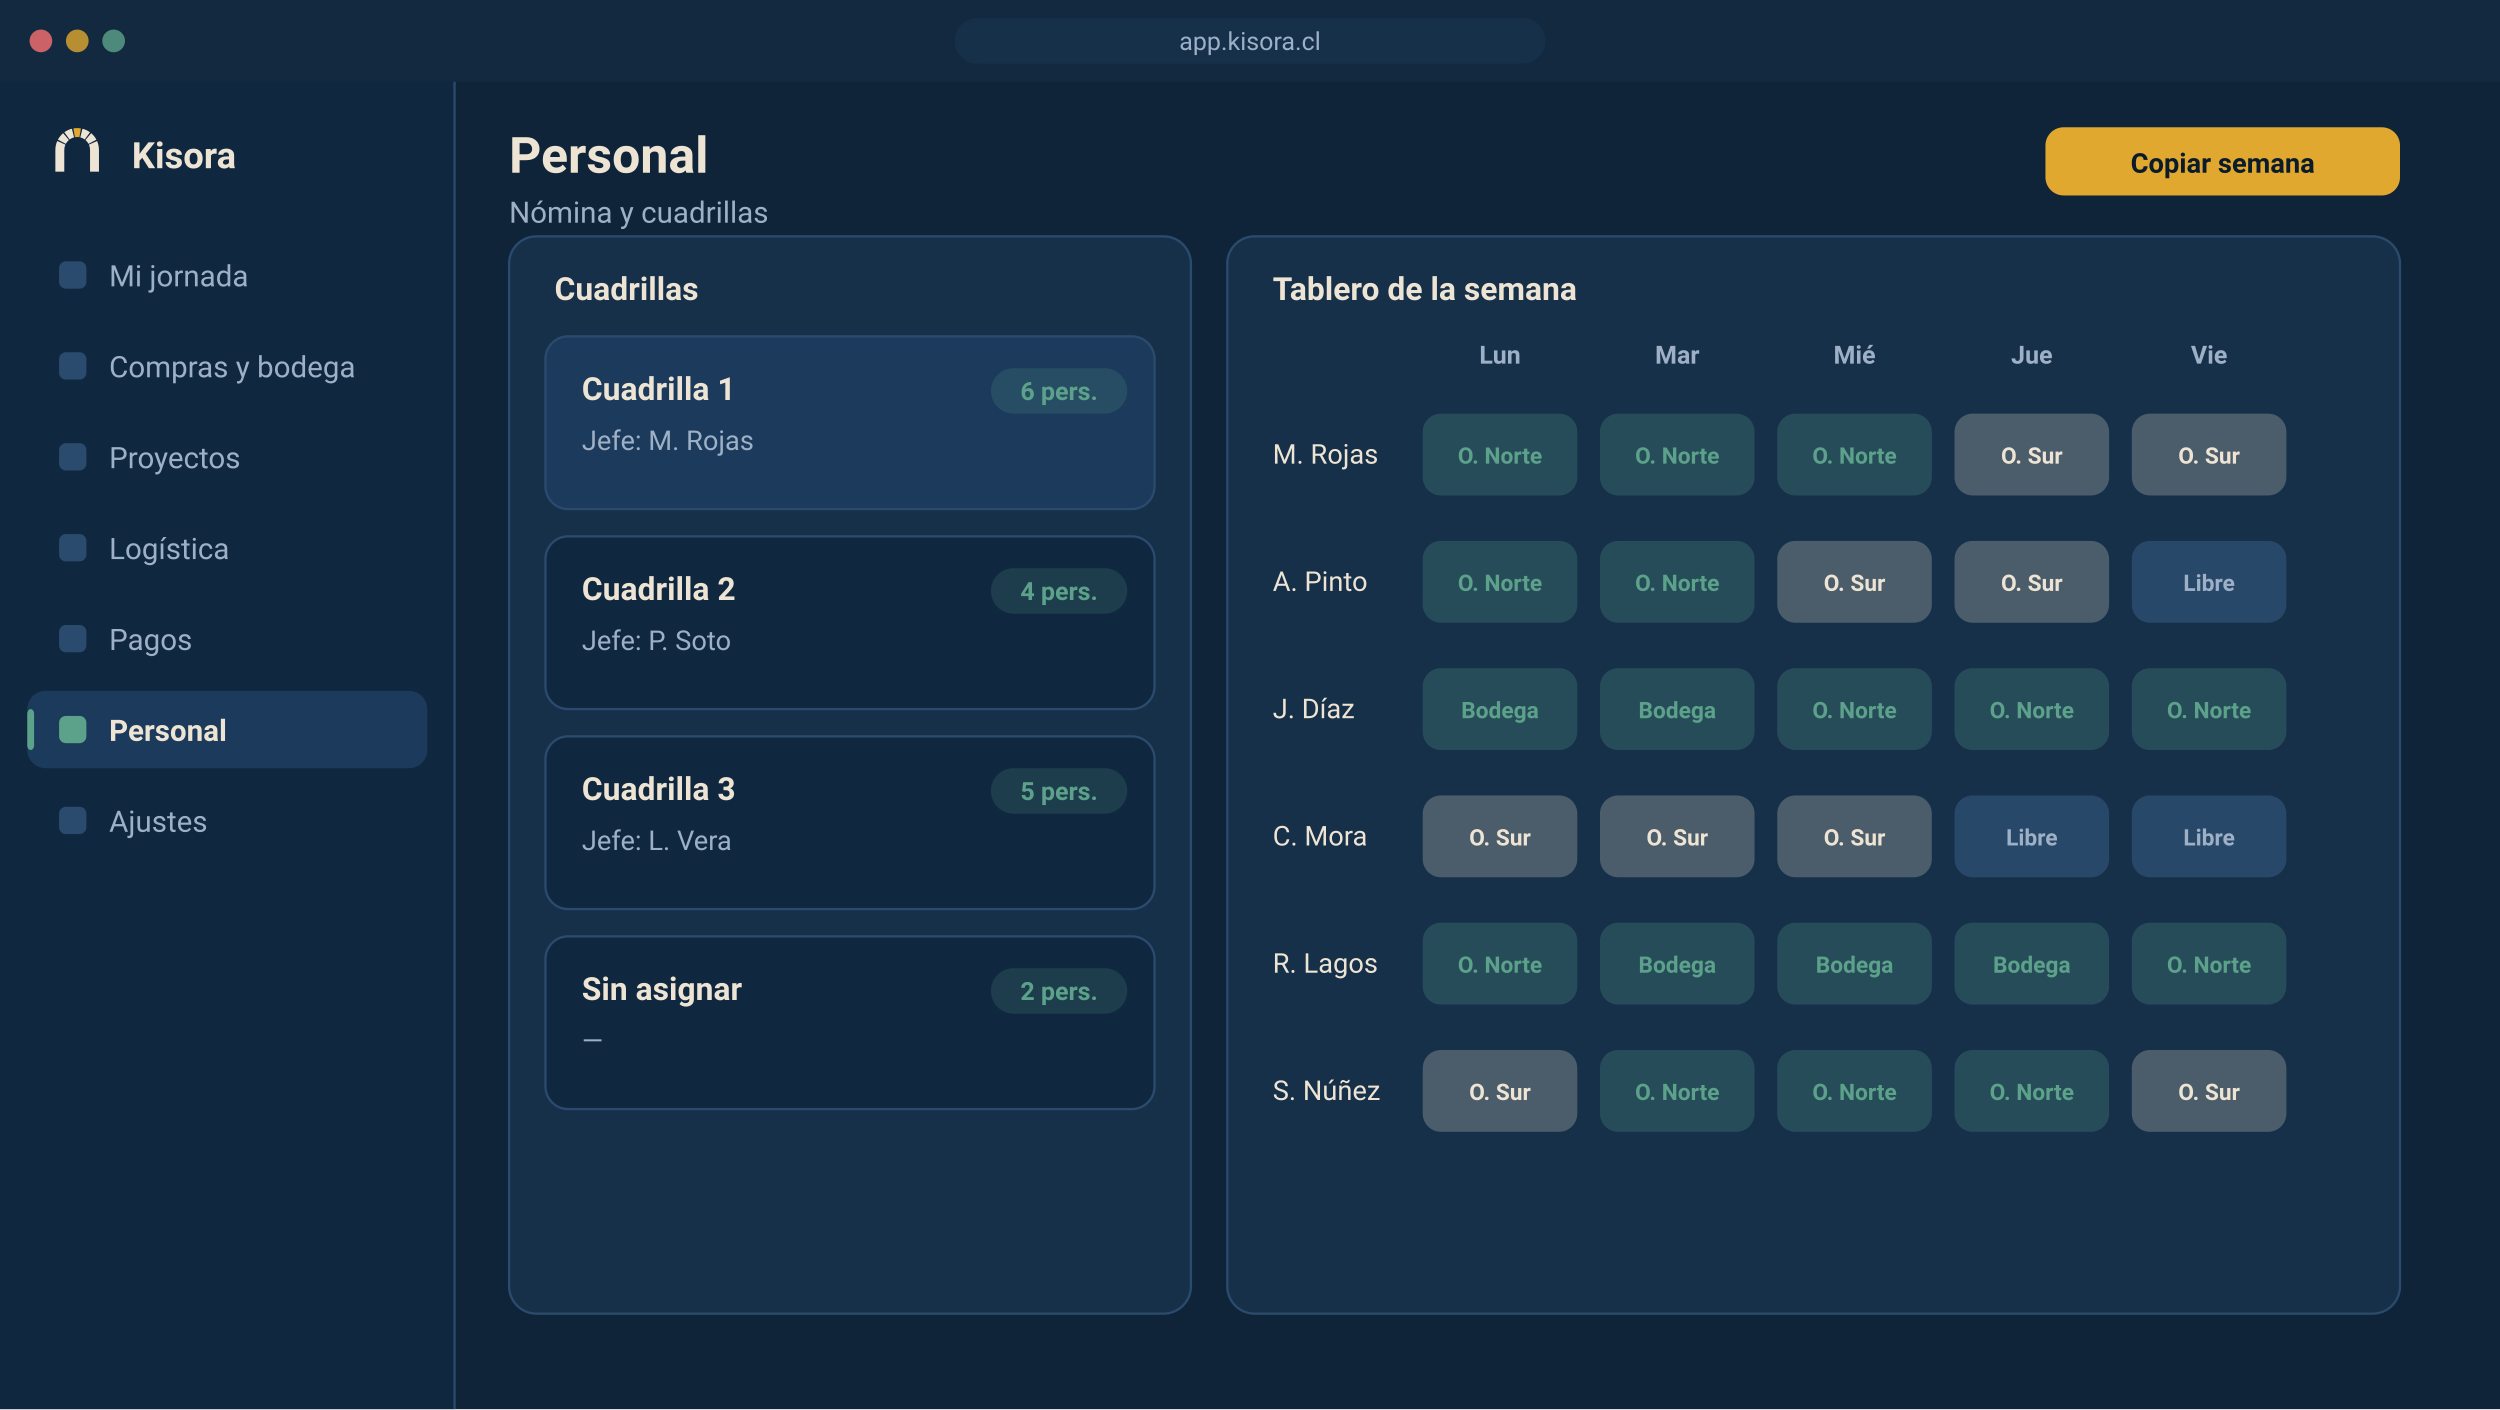
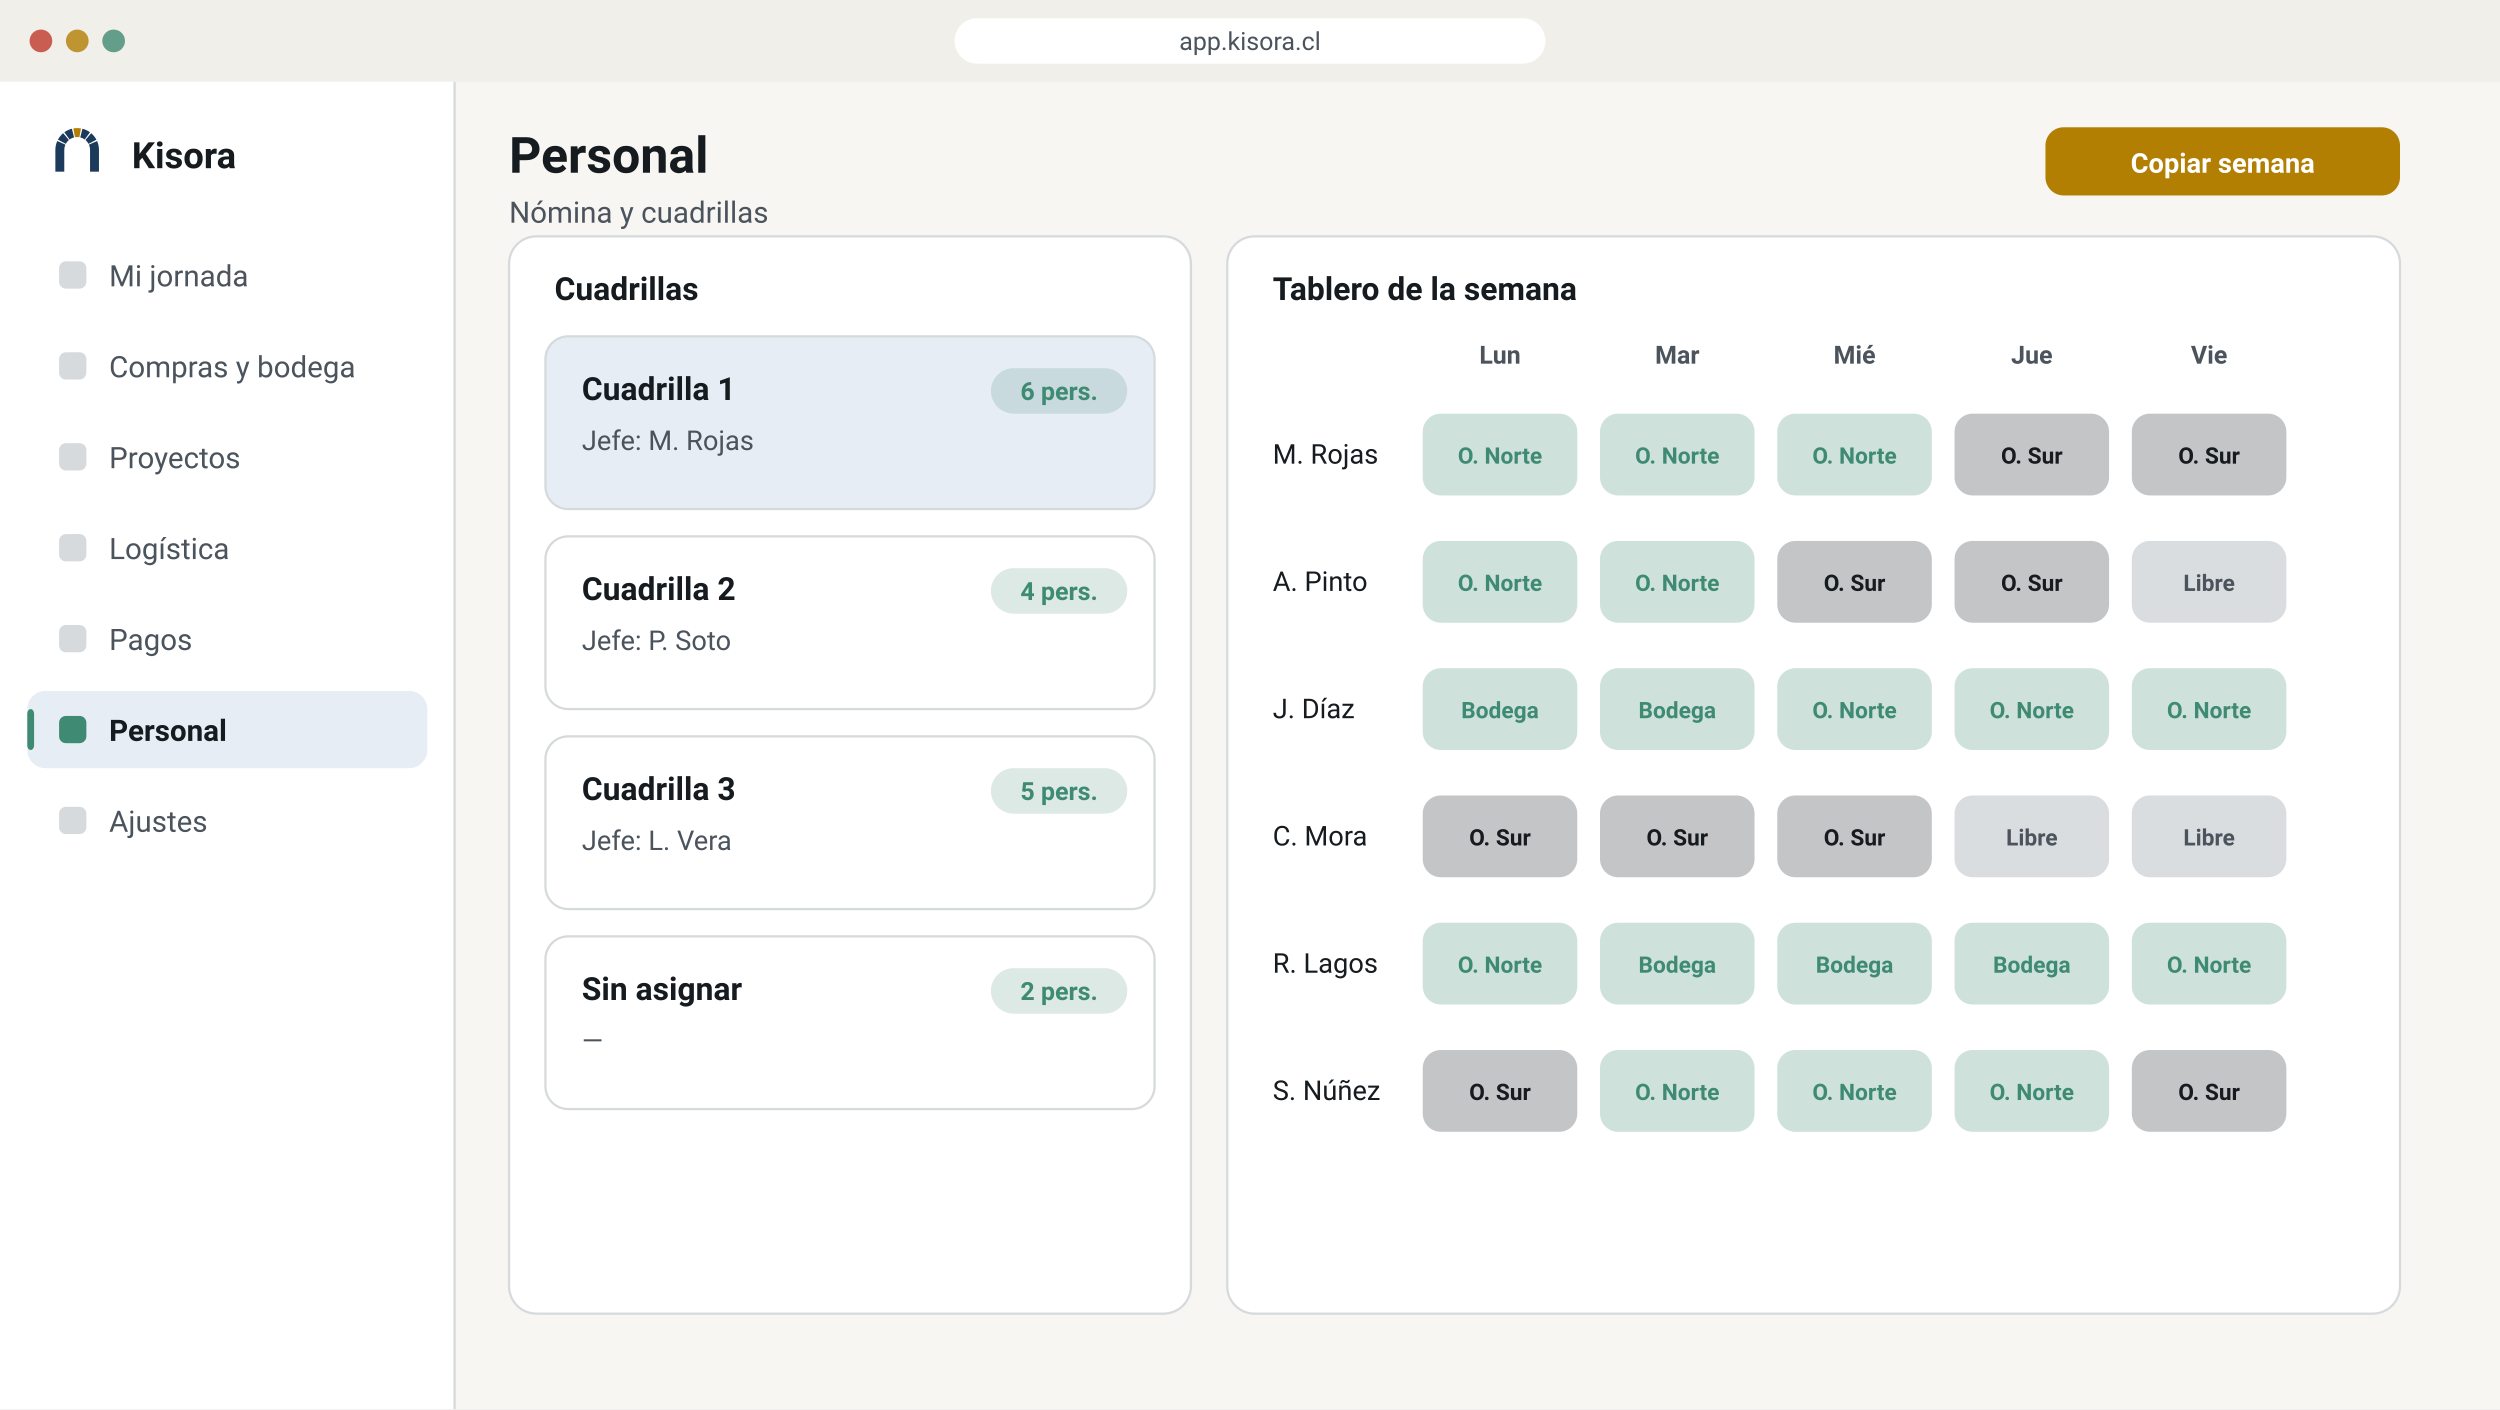
<svg xmlns="http://www.w3.org/2000/svg" viewBox="0 0 1100 620" width="1100" height="620">
-   <rect x="0" y="0" width="1100" height="620" rx="0" fill="#0F2438" />
-   <rect x="0" y="0" width="1100" height="36" rx="0" fill="#12293F" />
-   <circle cx="18" cy="18" r="5" fill="#F87171" fill-opacity=".8" />
-   <circle cx="34" cy="18" r="5" fill="#E0A82E" fill-opacity=".8" />
-   <circle cx="50" cy="18" r="5" fill="#5CA28B" fill-opacity=".8" />
-   <rect x="420" y="8" width="260" height="20" rx="10" fill="#16304A" />
-   <text x="550" y="22" font-size="11" fill="#9DB0C6" font-weight="400" text-anchor="middle" font-family="'Segoe UI',Roboto,Helvetica,Arial,sans-serif">app.kisora.cl</text>
-   <rect x="0" y="36" width="200" height="584" rx="0" fill="#102740" />
-   <line x1="200" y1="36" x2="200" y2="620" stroke="#2B4B6E" />
+   <rect x="0" y="0" width="1100" height="620" rx="0" fill="#F7F6F3" />
+   <rect x="0" y="0" width="1100" height="36" rx="0" fill="#F1EFEA" />
+   <circle cx="18" cy="18" r="5" fill="#C0392B" fill-opacity=".8" />
+   <circle cx="34" cy="18" r="5" fill="#B27F02" fill-opacity=".8" />
+   <circle cx="50" cy="18" r="5" fill="#3F8A72" fill-opacity=".8" />
+   <rect x="420" y="8" width="260" height="20" rx="10" fill="#FFFFFF" />
+   <text x="550" y="22" font-size="11" fill="#4B535D" font-weight="400" text-anchor="middle" font-family="'Segoe UI',Roboto,Helvetica,Arial,sans-serif">app.kisora.cl</text>
+   <rect x="0" y="36" width="200" height="584" rx="0" fill="#FFFFFF" />
+   <line x1="200" y1="36" x2="200" y2="620" stroke="#D6DADC" />
  <g transform="translate(20 52) scale(.109)">
-     <path fill="#E0A82E" d="M112.72 41.34A88 88 0 0 1 143.28 41.34L137.03 76.79A52 52 0 0 0 118.97 76.79Z" />
-     <path fill="#EDE4D3" d="M208.39 92.21A88 88 0 0 1 216 128L216 216L180 216L180 128A52 52 0 0 0 175.5 106.85Z" />
-     <path fill="#EDE4D3" d="M184.57 60.59A88 88 0 0 1 205.7 86.69L173.91 103.59A52 52 0 0 0 161.42 88.17Z" />
-     <path fill="#EDE4D3" d="M149.29 42.61A88 88 0 0 1 179.73 56.81L158.56 85.93A52 52 0 0 0 140.58 77.54Z" />
-     <path fill="#EDE4D3" d="M47.61 92.21A88 88 0 0 0 40 128L40 216L76 216L76 128A52 52 0 0 1 80.5 106.85Z" />
-     <path fill="#EDE4D3" d="M71.43 60.59A88 88 0 0 0 50.3 86.69L82.09 103.59A52 52 0 0 1 94.58 88.17Z" />
-     <path fill="#EDE4D3" d="M106.71 42.61A88 88 0 0 0 76.27 56.81L97.44 85.93A52 52 0 0 1 115.42 77.54Z" />
+     <path fill="#B27F02" d="M112.72 41.34A88 88 0 0 1 143.28 41.34L137.03 76.79A52 52 0 0 0 118.97 76.79Z" />
+     <path fill="#1B3A5C" d="M208.39 92.21A88 88 0 0 1 216 128L216 216L180 216L180 128A52 52 0 0 0 175.5 106.85Z" />
+     <path fill="#1B3A5C" d="M184.57 60.59A88 88 0 0 1 205.7 86.69L173.91 103.59A52 52 0 0 0 161.42 88.17Z" />
+     <path fill="#1B3A5C" d="M149.29 42.61A88 88 0 0 1 179.73 56.81L158.56 85.93A52 52 0 0 0 140.58 77.54Z" />
+     <path fill="#1B3A5C" d="M47.61 92.21A88 88 0 0 0 40 128L40 216L76 216L76 128A52 52 0 0 1 80.5 106.85Z" />
+     <path fill="#1B3A5C" d="M71.43 60.59A88 88 0 0 0 50.3 86.69L82.09 103.59A52 52 0 0 1 94.58 88.17Z" />
+     <path fill="#1B3A5C" d="M106.71 42.61A88 88 0 0 0 76.27 56.81L97.44 85.93A52 52 0 0 1 115.42 77.54Z" />
  </g>
-   <text x="58" y="74" font-size="16" fill="#EDE4D3" font-weight="700" text-anchor="start" font-family="'Segoe UI',Roboto,Helvetica,Arial,sans-serif">Kisora</text>
-   <rect x="26" y="115" width="12" height="12" rx="3" fill="#2B4B6E" />
-   <text x="48" y="126" font-size="13" fill="#9DB0C6" font-weight="400" text-anchor="start" font-family="'Segoe UI',Roboto,Helvetica,Arial,sans-serif">Mi jornada</text>
-   <rect x="26" y="155" width="12" height="12" rx="3" fill="#2B4B6E" />
-   <text x="48" y="166" font-size="13" fill="#9DB0C6" font-weight="400" text-anchor="start" font-family="'Segoe UI',Roboto,Helvetica,Arial,sans-serif">Compras y bodega</text>
-   <rect x="26" y="195" width="12" height="12" rx="3" fill="#2B4B6E" />
-   <text x="48" y="206" font-size="13" fill="#9DB0C6" font-weight="400" text-anchor="start" font-family="'Segoe UI',Roboto,Helvetica,Arial,sans-serif">Proyectos</text>
-   <rect x="26" y="235" width="12" height="12" rx="3" fill="#2B4B6E" />
-   <text x="48" y="246" font-size="13" fill="#9DB0C6" font-weight="400" text-anchor="start" font-family="'Segoe UI',Roboto,Helvetica,Arial,sans-serif">Logística</text>
-   <rect x="26" y="275" width="12" height="12" rx="3" fill="#2B4B6E" />
-   <text x="48" y="286" font-size="13" fill="#9DB0C6" font-weight="400" text-anchor="start" font-family="'Segoe UI',Roboto,Helvetica,Arial,sans-serif">Pagos</text>
-   <rect x="12" y="304" width="176" height="34" rx="8" fill="#1B3A5C" />
-   <rect x="12" y="312" width="3" height="18" rx="2" fill="#5CA28B" />
-   <rect x="26" y="315" width="12" height="12" rx="3" fill="#5CA28B" />
-   <text x="48" y="326" font-size="13" fill="#EDE4D3" font-weight="600" text-anchor="start" font-family="'Segoe UI',Roboto,Helvetica,Arial,sans-serif">Personal</text>
-   <rect x="26" y="355" width="12" height="12" rx="3" fill="#2B4B6E" />
-   <text x="48" y="366" font-size="13" fill="#9DB0C6" font-weight="400" text-anchor="start" font-family="'Segoe UI',Roboto,Helvetica,Arial,sans-serif">Ajustes</text>
-   <text x="224" y="76" font-size="22" fill="#EDE4D3" font-weight="700" text-anchor="start" font-family="'Segoe UI',Roboto,Helvetica,Arial,sans-serif">Personal</text>
-   <text x="224" y="98" font-size="13" fill="#9DB0C6" font-weight="400" text-anchor="start" font-family="'Segoe UI',Roboto,Helvetica,Arial,sans-serif">Nómina y cuadrillas</text>
-   <rect x="900" y="56" width="156" height="30" rx="8" fill="#E0A82E" />
-   <text x="978" y="76" font-size="12" fill="#0B1B2C" font-weight="700" text-anchor="middle" font-family="'Segoe UI',Roboto,Helvetica,Arial,sans-serif">Copiar semana</text>
-   <rect x="224" y="104" width="300" height="474" rx="12" fill="#16304A" stroke="#2B4B6E" />
-   <text x="244" y="132" font-size="14" fill="#EDE4D3" font-weight="700" text-anchor="start" font-family="'Segoe UI',Roboto,Helvetica,Arial,sans-serif">Cuadrillas</text>
-   <rect x="240" y="148" width="268" height="76" rx="10" fill="#1B3A5C" stroke="#2B4B6E" />
-   <text x="256" y="176" font-size="14" fill="#EDE4D3" font-weight="700" text-anchor="start" font-family="'Segoe UI',Roboto,Helvetica,Arial,sans-serif">Cuadrilla 1</text>
-   <text x="256" y="198" font-size="12" fill="#9DB0C6" font-weight="400" text-anchor="start" font-family="'Segoe UI',Roboto,Helvetica,Arial,sans-serif">Jefe: M. Rojas</text>
-   <rect x="436" y="162" width="60" height="20" rx="10" fill="#5CA28B" fill-opacity=".18" />
-   <text x="466.0" y="176" font-size="11" fill="#5CA28B" font-weight="600" text-anchor="middle" font-family="'Segoe UI',Roboto,Helvetica,Arial,sans-serif">6 pers.</text>
-   <rect x="240" y="236" width="268" height="76" rx="10" fill="#102740" stroke="#2B4B6E" />
-   <text x="256" y="264" font-size="14" fill="#EDE4D3" font-weight="700" text-anchor="start" font-family="'Segoe UI',Roboto,Helvetica,Arial,sans-serif">Cuadrilla 2</text>
-   <text x="256" y="286" font-size="12" fill="#9DB0C6" font-weight="400" text-anchor="start" font-family="'Segoe UI',Roboto,Helvetica,Arial,sans-serif">Jefe: P. Soto</text>
-   <rect x="436" y="250" width="60" height="20" rx="10" fill="#5CA28B" fill-opacity=".18" />
-   <text x="466.0" y="264" font-size="11" fill="#5CA28B" font-weight="600" text-anchor="middle" font-family="'Segoe UI',Roboto,Helvetica,Arial,sans-serif">4 pers.</text>
-   <rect x="240" y="324" width="268" height="76" rx="10" fill="#102740" stroke="#2B4B6E" />
-   <text x="256" y="352" font-size="14" fill="#EDE4D3" font-weight="700" text-anchor="start" font-family="'Segoe UI',Roboto,Helvetica,Arial,sans-serif">Cuadrilla 3</text>
-   <text x="256" y="374" font-size="12" fill="#9DB0C6" font-weight="400" text-anchor="start" font-family="'Segoe UI',Roboto,Helvetica,Arial,sans-serif">Jefe: L. Vera</text>
-   <rect x="436" y="338" width="60" height="20" rx="10" fill="#5CA28B" fill-opacity=".18" />
-   <text x="466.0" y="352" font-size="11" fill="#5CA28B" font-weight="600" text-anchor="middle" font-family="'Segoe UI',Roboto,Helvetica,Arial,sans-serif">5 pers.</text>
-   <rect x="240" y="412" width="268" height="76" rx="10" fill="#102740" stroke="#2B4B6E" />
-   <text x="256" y="440" font-size="14" fill="#EDE4D3" font-weight="700" text-anchor="start" font-family="'Segoe UI',Roboto,Helvetica,Arial,sans-serif">Sin asignar</text>
-   <text x="256" y="462" font-size="12" fill="#9DB0C6" font-weight="400" text-anchor="start" font-family="'Segoe UI',Roboto,Helvetica,Arial,sans-serif">—</text>
-   <rect x="436" y="426" width="60" height="20" rx="10" fill="#5CA28B" fill-opacity=".18" />
-   <text x="466.0" y="440" font-size="11" fill="#5CA28B" font-weight="600" text-anchor="middle" font-family="'Segoe UI',Roboto,Helvetica,Arial,sans-serif">2 pers.</text>
-   <rect x="540" y="104" width="516" height="474" rx="12" fill="#16304A" stroke="#2B4B6E" />
-   <text x="560" y="132" font-size="14" fill="#EDE4D3" font-weight="700" text-anchor="start" font-family="'Segoe UI',Roboto,Helvetica,Arial,sans-serif">Tablero de la semana</text>
-   <text x="660" y="160" font-size="11" fill="#9DB0C6" font-weight="600" text-anchor="middle" font-family="'Segoe UI',Roboto,Helvetica,Arial,sans-serif">Lun</text>
-   <text x="738" y="160" font-size="11" fill="#9DB0C6" font-weight="600" text-anchor="middle" font-family="'Segoe UI',Roboto,Helvetica,Arial,sans-serif">Mar</text>
-   <text x="816" y="160" font-size="11" fill="#9DB0C6" font-weight="600" text-anchor="middle" font-family="'Segoe UI',Roboto,Helvetica,Arial,sans-serif">Mié</text>
-   <text x="894" y="160" font-size="11" fill="#9DB0C6" font-weight="600" text-anchor="middle" font-family="'Segoe UI',Roboto,Helvetica,Arial,sans-serif">Jue</text>
-   <text x="972" y="160" font-size="11" fill="#9DB0C6" font-weight="600" text-anchor="middle" font-family="'Segoe UI',Roboto,Helvetica,Arial,sans-serif">Vie</text>
-   <text x="560" y="204" font-size="12" fill="#EDE4D3" font-weight="400" text-anchor="start" font-family="'Segoe UI',Roboto,Helvetica,Arial,sans-serif">M. Rojas</text>
-   <rect x="626" y="182" width="68" height="36" rx="8" fill="#5CA28B" fill-opacity=".25" />
-   <text x="660" y="204" font-size="10" fill="#5CA28B" font-weight="600" text-anchor="middle" font-family="'Segoe UI',Roboto,Helvetica,Arial,sans-serif">O. Norte</text>
-   <rect x="704" y="182" width="68" height="36" rx="8" fill="#5CA28B" fill-opacity=".25" />
-   <text x="738" y="204" font-size="10" fill="#5CA28B" font-weight="600" text-anchor="middle" font-family="'Segoe UI',Roboto,Helvetica,Arial,sans-serif">O. Norte</text>
-   <rect x="782" y="182" width="68" height="36" rx="8" fill="#5CA28B" fill-opacity=".25" />
-   <text x="816" y="204" font-size="10" fill="#5CA28B" font-weight="600" text-anchor="middle" font-family="'Segoe UI',Roboto,Helvetica,Arial,sans-serif">O. Norte</text>
-   <rect x="860" y="182" width="68" height="36" rx="8" fill="#EDE4D3" fill-opacity=".25" />
-   <text x="894" y="204" font-size="10" fill="#EDE4D3" font-weight="600" text-anchor="middle" font-family="'Segoe UI',Roboto,Helvetica,Arial,sans-serif">O. Sur</text>
-   <rect x="938" y="182" width="68" height="36" rx="8" fill="#EDE4D3" fill-opacity=".25" />
-   <text x="972" y="204" font-size="10" fill="#EDE4D3" font-weight="600" text-anchor="middle" font-family="'Segoe UI',Roboto,Helvetica,Arial,sans-serif">O. Sur</text>
-   <text x="560" y="260" font-size="12" fill="#EDE4D3" font-weight="400" text-anchor="start" font-family="'Segoe UI',Roboto,Helvetica,Arial,sans-serif">A. Pinto</text>
-   <rect x="626" y="238" width="68" height="36" rx="8" fill="#5CA28B" fill-opacity=".25" />
-   <text x="660" y="260" font-size="10" fill="#5CA28B" font-weight="600" text-anchor="middle" font-family="'Segoe UI',Roboto,Helvetica,Arial,sans-serif">O. Norte</text>
-   <rect x="704" y="238" width="68" height="36" rx="8" fill="#5CA28B" fill-opacity=".25" />
-   <text x="738" y="260" font-size="10" fill="#5CA28B" font-weight="600" text-anchor="middle" font-family="'Segoe UI',Roboto,Helvetica,Arial,sans-serif">O. Norte</text>
-   <rect x="782" y="238" width="68" height="36" rx="8" fill="#EDE4D3" fill-opacity=".25" />
-   <text x="816" y="260" font-size="10" fill="#EDE4D3" font-weight="600" text-anchor="middle" font-family="'Segoe UI',Roboto,Helvetica,Arial,sans-serif">O. Sur</text>
-   <rect x="860" y="238" width="68" height="36" rx="8" fill="#EDE4D3" fill-opacity=".25" />
-   <text x="894" y="260" font-size="10" fill="#EDE4D3" font-weight="600" text-anchor="middle" font-family="'Segoe UI',Roboto,Helvetica,Arial,sans-serif">O. Sur</text>
-   <rect x="938" y="238" width="68" height="36" rx="8" fill="#2B4B6E" fill-opacity=".9" />
-   <text x="972" y="260" font-size="10" fill="#9DB0C6" font-weight="600" text-anchor="middle" font-family="'Segoe UI',Roboto,Helvetica,Arial,sans-serif">Libre</text>
-   <text x="560" y="316" font-size="12" fill="#EDE4D3" font-weight="400" text-anchor="start" font-family="'Segoe UI',Roboto,Helvetica,Arial,sans-serif">J. Díaz</text>
-   <rect x="626" y="294" width="68" height="36" rx="8" fill="#5CA28B" fill-opacity=".25" />
-   <text x="660" y="316" font-size="10" fill="#5CA28B" font-weight="600" text-anchor="middle" font-family="'Segoe UI',Roboto,Helvetica,Arial,sans-serif">Bodega</text>
-   <rect x="704" y="294" width="68" height="36" rx="8" fill="#5CA28B" fill-opacity=".25" />
-   <text x="738" y="316" font-size="10" fill="#5CA28B" font-weight="600" text-anchor="middle" font-family="'Segoe UI',Roboto,Helvetica,Arial,sans-serif">Bodega</text>
-   <rect x="782" y="294" width="68" height="36" rx="8" fill="#5CA28B" fill-opacity=".25" />
-   <text x="816" y="316" font-size="10" fill="#5CA28B" font-weight="600" text-anchor="middle" font-family="'Segoe UI',Roboto,Helvetica,Arial,sans-serif">O. Norte</text>
-   <rect x="860" y="294" width="68" height="36" rx="8" fill="#5CA28B" fill-opacity=".25" />
-   <text x="894" y="316" font-size="10" fill="#5CA28B" font-weight="600" text-anchor="middle" font-family="'Segoe UI',Roboto,Helvetica,Arial,sans-serif">O. Norte</text>
-   <rect x="938" y="294" width="68" height="36" rx="8" fill="#5CA28B" fill-opacity=".25" />
-   <text x="972" y="316" font-size="10" fill="#5CA28B" font-weight="600" text-anchor="middle" font-family="'Segoe UI',Roboto,Helvetica,Arial,sans-serif">O. Norte</text>
-   <text x="560" y="372" font-size="12" fill="#EDE4D3" font-weight="400" text-anchor="start" font-family="'Segoe UI',Roboto,Helvetica,Arial,sans-serif">C. Mora</text>
-   <rect x="626" y="350" width="68" height="36" rx="8" fill="#EDE4D3" fill-opacity=".25" />
-   <text x="660" y="372" font-size="10" fill="#EDE4D3" font-weight="600" text-anchor="middle" font-family="'Segoe UI',Roboto,Helvetica,Arial,sans-serif">O. Sur</text>
-   <rect x="704" y="350" width="68" height="36" rx="8" fill="#EDE4D3" fill-opacity=".25" />
-   <text x="738" y="372" font-size="10" fill="#EDE4D3" font-weight="600" text-anchor="middle" font-family="'Segoe UI',Roboto,Helvetica,Arial,sans-serif">O. Sur</text>
-   <rect x="782" y="350" width="68" height="36" rx="8" fill="#EDE4D3" fill-opacity=".25" />
-   <text x="816" y="372" font-size="10" fill="#EDE4D3" font-weight="600" text-anchor="middle" font-family="'Segoe UI',Roboto,Helvetica,Arial,sans-serif">O. Sur</text>
-   <rect x="860" y="350" width="68" height="36" rx="8" fill="#2B4B6E" fill-opacity=".9" />
-   <text x="894" y="372" font-size="10" fill="#9DB0C6" font-weight="600" text-anchor="middle" font-family="'Segoe UI',Roboto,Helvetica,Arial,sans-serif">Libre</text>
-   <rect x="938" y="350" width="68" height="36" rx="8" fill="#2B4B6E" fill-opacity=".9" />
-   <text x="972" y="372" font-size="10" fill="#9DB0C6" font-weight="600" text-anchor="middle" font-family="'Segoe UI',Roboto,Helvetica,Arial,sans-serif">Libre</text>
-   <text x="560" y="428" font-size="12" fill="#EDE4D3" font-weight="400" text-anchor="start" font-family="'Segoe UI',Roboto,Helvetica,Arial,sans-serif">R. Lagos</text>
-   <rect x="626" y="406" width="68" height="36" rx="8" fill="#5CA28B" fill-opacity=".25" />
-   <text x="660" y="428" font-size="10" fill="#5CA28B" font-weight="600" text-anchor="middle" font-family="'Segoe UI',Roboto,Helvetica,Arial,sans-serif">O. Norte</text>
-   <rect x="704" y="406" width="68" height="36" rx="8" fill="#5CA28B" fill-opacity=".25" />
-   <text x="738" y="428" font-size="10" fill="#5CA28B" font-weight="600" text-anchor="middle" font-family="'Segoe UI',Roboto,Helvetica,Arial,sans-serif">Bodega</text>
-   <rect x="782" y="406" width="68" height="36" rx="8" fill="#5CA28B" fill-opacity=".25" />
-   <text x="816" y="428" font-size="10" fill="#5CA28B" font-weight="600" text-anchor="middle" font-family="'Segoe UI',Roboto,Helvetica,Arial,sans-serif">Bodega</text>
-   <rect x="860" y="406" width="68" height="36" rx="8" fill="#5CA28B" fill-opacity=".25" />
-   <text x="894" y="428" font-size="10" fill="#5CA28B" font-weight="600" text-anchor="middle" font-family="'Segoe UI',Roboto,Helvetica,Arial,sans-serif">Bodega</text>
-   <rect x="938" y="406" width="68" height="36" rx="8" fill="#5CA28B" fill-opacity=".25" />
-   <text x="972" y="428" font-size="10" fill="#5CA28B" font-weight="600" text-anchor="middle" font-family="'Segoe UI',Roboto,Helvetica,Arial,sans-serif">O. Norte</text>
-   <text x="560" y="484" font-size="12" fill="#EDE4D3" font-weight="400" text-anchor="start" font-family="'Segoe UI',Roboto,Helvetica,Arial,sans-serif">S. Núñez</text>
-   <rect x="626" y="462" width="68" height="36" rx="8" fill="#EDE4D3" fill-opacity=".25" />
-   <text x="660" y="484" font-size="10" fill="#EDE4D3" font-weight="600" text-anchor="middle" font-family="'Segoe UI',Roboto,Helvetica,Arial,sans-serif">O. Sur</text>
-   <rect x="704" y="462" width="68" height="36" rx="8" fill="#5CA28B" fill-opacity=".25" />
-   <text x="738" y="484" font-size="10" fill="#5CA28B" font-weight="600" text-anchor="middle" font-family="'Segoe UI',Roboto,Helvetica,Arial,sans-serif">O. Norte</text>
-   <rect x="782" y="462" width="68" height="36" rx="8" fill="#5CA28B" fill-opacity=".25" />
-   <text x="816" y="484" font-size="10" fill="#5CA28B" font-weight="600" text-anchor="middle" font-family="'Segoe UI',Roboto,Helvetica,Arial,sans-serif">O. Norte</text>
-   <rect x="860" y="462" width="68" height="36" rx="8" fill="#5CA28B" fill-opacity=".25" />
-   <text x="894" y="484" font-size="10" fill="#5CA28B" font-weight="600" text-anchor="middle" font-family="'Segoe UI',Roboto,Helvetica,Arial,sans-serif">O. Norte</text>
-   <rect x="938" y="462" width="68" height="36" rx="8" fill="#EDE4D3" fill-opacity=".25" />
-   <text x="972" y="484" font-size="10" fill="#EDE4D3" font-weight="600" text-anchor="middle" font-family="'Segoe UI',Roboto,Helvetica,Arial,sans-serif">O. Sur</text>
+   <text x="58" y="74" font-size="16" fill="#161B20" font-weight="700" text-anchor="start" font-family="'Segoe UI',Roboto,Helvetica,Arial,sans-serif">Kisora</text>
+   <rect x="26" y="115" width="12" height="12" rx="3" fill="#D6DADC" />
+   <text x="48" y="126" font-size="13" fill="#4B535D" font-weight="400" text-anchor="start" font-family="'Segoe UI',Roboto,Helvetica,Arial,sans-serif">Mi jornada</text>
+   <rect x="26" y="155" width="12" height="12" rx="3" fill="#D6DADC" />
+   <text x="48" y="166" font-size="13" fill="#4B535D" font-weight="400" text-anchor="start" font-family="'Segoe UI',Roboto,Helvetica,Arial,sans-serif">Compras y bodega</text>
+   <rect x="26" y="195" width="12" height="12" rx="3" fill="#D6DADC" />
+   <text x="48" y="206" font-size="13" fill="#4B535D" font-weight="400" text-anchor="start" font-family="'Segoe UI',Roboto,Helvetica,Arial,sans-serif">Proyectos</text>
+   <rect x="26" y="235" width="12" height="12" rx="3" fill="#D6DADC" />
+   <text x="48" y="246" font-size="13" fill="#4B535D" font-weight="400" text-anchor="start" font-family="'Segoe UI',Roboto,Helvetica,Arial,sans-serif">Logística</text>
+   <rect x="26" y="275" width="12" height="12" rx="3" fill="#D6DADC" />
+   <text x="48" y="286" font-size="13" fill="#4B535D" font-weight="400" text-anchor="start" font-family="'Segoe UI',Roboto,Helvetica,Arial,sans-serif">Pagos</text>
+   <rect x="12" y="304" width="176" height="34" rx="8" fill="#E6EDF5" />
+   <rect x="12" y="312" width="3" height="18" rx="2" fill="#3F8A72" />
+   <rect x="26" y="315" width="12" height="12" rx="3" fill="#3F8A72" />
+   <text x="48" y="326" font-size="13" fill="#161B20" font-weight="600" text-anchor="start" font-family="'Segoe UI',Roboto,Helvetica,Arial,sans-serif">Personal</text>
+   <rect x="26" y="355" width="12" height="12" rx="3" fill="#D6DADC" />
+   <text x="48" y="366" font-size="13" fill="#4B535D" font-weight="400" text-anchor="start" font-family="'Segoe UI',Roboto,Helvetica,Arial,sans-serif">Ajustes</text>
+   <text x="224" y="76" font-size="22" fill="#161B20" font-weight="700" text-anchor="start" font-family="'Segoe UI',Roboto,Helvetica,Arial,sans-serif">Personal</text>
+   <text x="224" y="98" font-size="13" fill="#4B535D" font-weight="400" text-anchor="start" font-family="'Segoe UI',Roboto,Helvetica,Arial,sans-serif">Nómina y cuadrillas</text>
+   <rect x="900" y="56" width="156" height="30" rx="8" fill="#B27F02" />
+   <text x="978" y="76" font-size="12" fill="#FFFFFF" font-weight="700" text-anchor="middle" font-family="'Segoe UI',Roboto,Helvetica,Arial,sans-serif">Copiar semana</text>
+   <rect x="224" y="104" width="300" height="474" rx="12" fill="#FFFFFF" stroke="#D6DADC" />
+   <text x="244" y="132" font-size="14" fill="#161B20" font-weight="700" text-anchor="start" font-family="'Segoe UI',Roboto,Helvetica,Arial,sans-serif">Cuadrillas</text>
+   <rect x="240" y="148" width="268" height="76" rx="10" fill="#E6EDF5" stroke="#D6DADC" />
+   <text x="256" y="176" font-size="14" fill="#161B20" font-weight="700" text-anchor="start" font-family="'Segoe UI',Roboto,Helvetica,Arial,sans-serif">Cuadrilla 1</text>
+   <text x="256" y="198" font-size="12" fill="#4B535D" font-weight="400" text-anchor="start" font-family="'Segoe UI',Roboto,Helvetica,Arial,sans-serif">Jefe: M. Rojas</text>
+   <rect x="436" y="162" width="60" height="20" rx="10" fill="#3F8A72" fill-opacity=".18" />
+   <text x="466.0" y="176" font-size="11" fill="#3F8A72" font-weight="600" text-anchor="middle" font-family="'Segoe UI',Roboto,Helvetica,Arial,sans-serif">6 pers.</text>
+   <rect x="240" y="236" width="268" height="76" rx="10" fill="#FFFFFF" stroke="#D6DADC" />
+   <text x="256" y="264" font-size="14" fill="#161B20" font-weight="700" text-anchor="start" font-family="'Segoe UI',Roboto,Helvetica,Arial,sans-serif">Cuadrilla 2</text>
+   <text x="256" y="286" font-size="12" fill="#4B535D" font-weight="400" text-anchor="start" font-family="'Segoe UI',Roboto,Helvetica,Arial,sans-serif">Jefe: P. Soto</text>
+   <rect x="436" y="250" width="60" height="20" rx="10" fill="#3F8A72" fill-opacity=".18" />
+   <text x="466.0" y="264" font-size="11" fill="#3F8A72" font-weight="600" text-anchor="middle" font-family="'Segoe UI',Roboto,Helvetica,Arial,sans-serif">4 pers.</text>
+   <rect x="240" y="324" width="268" height="76" rx="10" fill="#FFFFFF" stroke="#D6DADC" />
+   <text x="256" y="352" font-size="14" fill="#161B20" font-weight="700" text-anchor="start" font-family="'Segoe UI',Roboto,Helvetica,Arial,sans-serif">Cuadrilla 3</text>
+   <text x="256" y="374" font-size="12" fill="#4B535D" font-weight="400" text-anchor="start" font-family="'Segoe UI',Roboto,Helvetica,Arial,sans-serif">Jefe: L. Vera</text>
+   <rect x="436" y="338" width="60" height="20" rx="10" fill="#3F8A72" fill-opacity=".18" />
+   <text x="466.0" y="352" font-size="11" fill="#3F8A72" font-weight="600" text-anchor="middle" font-family="'Segoe UI',Roboto,Helvetica,Arial,sans-serif">5 pers.</text>
+   <rect x="240" y="412" width="268" height="76" rx="10" fill="#FFFFFF" stroke="#D6DADC" />
+   <text x="256" y="440" font-size="14" fill="#161B20" font-weight="700" text-anchor="start" font-family="'Segoe UI',Roboto,Helvetica,Arial,sans-serif">Sin asignar</text>
+   <text x="256" y="462" font-size="12" fill="#4B535D" font-weight="400" text-anchor="start" font-family="'Segoe UI',Roboto,Helvetica,Arial,sans-serif">—</text>
+   <rect x="436" y="426" width="60" height="20" rx="10" fill="#3F8A72" fill-opacity=".18" />
+   <text x="466.0" y="440" font-size="11" fill="#3F8A72" font-weight="600" text-anchor="middle" font-family="'Segoe UI',Roboto,Helvetica,Arial,sans-serif">2 pers.</text>
+   <rect x="540" y="104" width="516" height="474" rx="12" fill="#FFFFFF" stroke="#D6DADC" />
+   <text x="560" y="132" font-size="14" fill="#161B20" font-weight="700" text-anchor="start" font-family="'Segoe UI',Roboto,Helvetica,Arial,sans-serif">Tablero de la semana</text>
+   <text x="660" y="160" font-size="11" fill="#4B535D" font-weight="600" text-anchor="middle" font-family="'Segoe UI',Roboto,Helvetica,Arial,sans-serif">Lun</text>
+   <text x="738" y="160" font-size="11" fill="#4B535D" font-weight="600" text-anchor="middle" font-family="'Segoe UI',Roboto,Helvetica,Arial,sans-serif">Mar</text>
+   <text x="816" y="160" font-size="11" fill="#4B535D" font-weight="600" text-anchor="middle" font-family="'Segoe UI',Roboto,Helvetica,Arial,sans-serif">Mié</text>
+   <text x="894" y="160" font-size="11" fill="#4B535D" font-weight="600" text-anchor="middle" font-family="'Segoe UI',Roboto,Helvetica,Arial,sans-serif">Jue</text>
+   <text x="972" y="160" font-size="11" fill="#4B535D" font-weight="600" text-anchor="middle" font-family="'Segoe UI',Roboto,Helvetica,Arial,sans-serif">Vie</text>
+   <text x="560" y="204" font-size="12" fill="#161B20" font-weight="400" text-anchor="start" font-family="'Segoe UI',Roboto,Helvetica,Arial,sans-serif">M. Rojas</text>
+   <rect x="626" y="182" width="68" height="36" rx="8" fill="#3F8A72" fill-opacity=".25" />
+   <text x="660" y="204" font-size="10" fill="#3F8A72" font-weight="600" text-anchor="middle" font-family="'Segoe UI',Roboto,Helvetica,Arial,sans-serif">O. Norte</text>
+   <rect x="704" y="182" width="68" height="36" rx="8" fill="#3F8A72" fill-opacity=".25" />
+   <text x="738" y="204" font-size="10" fill="#3F8A72" font-weight="600" text-anchor="middle" font-family="'Segoe UI',Roboto,Helvetica,Arial,sans-serif">O. Norte</text>
+   <rect x="782" y="182" width="68" height="36" rx="8" fill="#3F8A72" fill-opacity=".25" />
+   <text x="816" y="204" font-size="10" fill="#3F8A72" font-weight="600" text-anchor="middle" font-family="'Segoe UI',Roboto,Helvetica,Arial,sans-serif">O. Norte</text>
+   <rect x="860" y="182" width="68" height="36" rx="8" fill="#161B20" fill-opacity=".25" />
+   <text x="894" y="204" font-size="10" fill="#161B20" font-weight="600" text-anchor="middle" font-family="'Segoe UI',Roboto,Helvetica,Arial,sans-serif">O. Sur</text>
+   <rect x="938" y="182" width="68" height="36" rx="8" fill="#161B20" fill-opacity=".25" />
+   <text x="972" y="204" font-size="10" fill="#161B20" font-weight="600" text-anchor="middle" font-family="'Segoe UI',Roboto,Helvetica,Arial,sans-serif">O. Sur</text>
+   <text x="560" y="260" font-size="12" fill="#161B20" font-weight="400" text-anchor="start" font-family="'Segoe UI',Roboto,Helvetica,Arial,sans-serif">A. Pinto</text>
+   <rect x="626" y="238" width="68" height="36" rx="8" fill="#3F8A72" fill-opacity=".25" />
+   <text x="660" y="260" font-size="10" fill="#3F8A72" font-weight="600" text-anchor="middle" font-family="'Segoe UI',Roboto,Helvetica,Arial,sans-serif">O. Norte</text>
+   <rect x="704" y="238" width="68" height="36" rx="8" fill="#3F8A72" fill-opacity=".25" />
+   <text x="738" y="260" font-size="10" fill="#3F8A72" font-weight="600" text-anchor="middle" font-family="'Segoe UI',Roboto,Helvetica,Arial,sans-serif">O. Norte</text>
+   <rect x="782" y="238" width="68" height="36" rx="8" fill="#161B20" fill-opacity=".25" />
+   <text x="816" y="260" font-size="10" fill="#161B20" font-weight="600" text-anchor="middle" font-family="'Segoe UI',Roboto,Helvetica,Arial,sans-serif">O. Sur</text>
+   <rect x="860" y="238" width="68" height="36" rx="8" fill="#161B20" fill-opacity=".25" />
+   <text x="894" y="260" font-size="10" fill="#161B20" font-weight="600" text-anchor="middle" font-family="'Segoe UI',Roboto,Helvetica,Arial,sans-serif">O. Sur</text>
+   <rect x="938" y="238" width="68" height="36" rx="8" fill="#D6DADC" fill-opacity=".9" />
+   <text x="972" y="260" font-size="10" fill="#4B535D" font-weight="600" text-anchor="middle" font-family="'Segoe UI',Roboto,Helvetica,Arial,sans-serif">Libre</text>
+   <text x="560" y="316" font-size="12" fill="#161B20" font-weight="400" text-anchor="start" font-family="'Segoe UI',Roboto,Helvetica,Arial,sans-serif">J. Díaz</text>
+   <rect x="626" y="294" width="68" height="36" rx="8" fill="#3F8A72" fill-opacity=".25" />
+   <text x="660" y="316" font-size="10" fill="#3F8A72" font-weight="600" text-anchor="middle" font-family="'Segoe UI',Roboto,Helvetica,Arial,sans-serif">Bodega</text>
+   <rect x="704" y="294" width="68" height="36" rx="8" fill="#3F8A72" fill-opacity=".25" />
+   <text x="738" y="316" font-size="10" fill="#3F8A72" font-weight="600" text-anchor="middle" font-family="'Segoe UI',Roboto,Helvetica,Arial,sans-serif">Bodega</text>
+   <rect x="782" y="294" width="68" height="36" rx="8" fill="#3F8A72" fill-opacity=".25" />
+   <text x="816" y="316" font-size="10" fill="#3F8A72" font-weight="600" text-anchor="middle" font-family="'Segoe UI',Roboto,Helvetica,Arial,sans-serif">O. Norte</text>
+   <rect x="860" y="294" width="68" height="36" rx="8" fill="#3F8A72" fill-opacity=".25" />
+   <text x="894" y="316" font-size="10" fill="#3F8A72" font-weight="600" text-anchor="middle" font-family="'Segoe UI',Roboto,Helvetica,Arial,sans-serif">O. Norte</text>
+   <rect x="938" y="294" width="68" height="36" rx="8" fill="#3F8A72" fill-opacity=".25" />
+   <text x="972" y="316" font-size="10" fill="#3F8A72" font-weight="600" text-anchor="middle" font-family="'Segoe UI',Roboto,Helvetica,Arial,sans-serif">O. Norte</text>
+   <text x="560" y="372" font-size="12" fill="#161B20" font-weight="400" text-anchor="start" font-family="'Segoe UI',Roboto,Helvetica,Arial,sans-serif">C. Mora</text>
+   <rect x="626" y="350" width="68" height="36" rx="8" fill="#161B20" fill-opacity=".25" />
+   <text x="660" y="372" font-size="10" fill="#161B20" font-weight="600" text-anchor="middle" font-family="'Segoe UI',Roboto,Helvetica,Arial,sans-serif">O. Sur</text>
+   <rect x="704" y="350" width="68" height="36" rx="8" fill="#161B20" fill-opacity=".25" />
+   <text x="738" y="372" font-size="10" fill="#161B20" font-weight="600" text-anchor="middle" font-family="'Segoe UI',Roboto,Helvetica,Arial,sans-serif">O. Sur</text>
+   <rect x="782" y="350" width="68" height="36" rx="8" fill="#161B20" fill-opacity=".25" />
+   <text x="816" y="372" font-size="10" fill="#161B20" font-weight="600" text-anchor="middle" font-family="'Segoe UI',Roboto,Helvetica,Arial,sans-serif">O. Sur</text>
+   <rect x="860" y="350" width="68" height="36" rx="8" fill="#D6DADC" fill-opacity=".9" />
+   <text x="894" y="372" font-size="10" fill="#4B535D" font-weight="600" text-anchor="middle" font-family="'Segoe UI',Roboto,Helvetica,Arial,sans-serif">Libre</text>
+   <rect x="938" y="350" width="68" height="36" rx="8" fill="#D6DADC" fill-opacity=".9" />
+   <text x="972" y="372" font-size="10" fill="#4B535D" font-weight="600" text-anchor="middle" font-family="'Segoe UI',Roboto,Helvetica,Arial,sans-serif">Libre</text>
+   <text x="560" y="428" font-size="12" fill="#161B20" font-weight="400" text-anchor="start" font-family="'Segoe UI',Roboto,Helvetica,Arial,sans-serif">R. Lagos</text>
+   <rect x="626" y="406" width="68" height="36" rx="8" fill="#3F8A72" fill-opacity=".25" />
+   <text x="660" y="428" font-size="10" fill="#3F8A72" font-weight="600" text-anchor="middle" font-family="'Segoe UI',Roboto,Helvetica,Arial,sans-serif">O. Norte</text>
+   <rect x="704" y="406" width="68" height="36" rx="8" fill="#3F8A72" fill-opacity=".25" />
+   <text x="738" y="428" font-size="10" fill="#3F8A72" font-weight="600" text-anchor="middle" font-family="'Segoe UI',Roboto,Helvetica,Arial,sans-serif">Bodega</text>
+   <rect x="782" y="406" width="68" height="36" rx="8" fill="#3F8A72" fill-opacity=".25" />
+   <text x="816" y="428" font-size="10" fill="#3F8A72" font-weight="600" text-anchor="middle" font-family="'Segoe UI',Roboto,Helvetica,Arial,sans-serif">Bodega</text>
+   <rect x="860" y="406" width="68" height="36" rx="8" fill="#3F8A72" fill-opacity=".25" />
+   <text x="894" y="428" font-size="10" fill="#3F8A72" font-weight="600" text-anchor="middle" font-family="'Segoe UI',Roboto,Helvetica,Arial,sans-serif">Bodega</text>
+   <rect x="938" y="406" width="68" height="36" rx="8" fill="#3F8A72" fill-opacity=".25" />
+   <text x="972" y="428" font-size="10" fill="#3F8A72" font-weight="600" text-anchor="middle" font-family="'Segoe UI',Roboto,Helvetica,Arial,sans-serif">O. Norte</text>
+   <text x="560" y="484" font-size="12" fill="#161B20" font-weight="400" text-anchor="start" font-family="'Segoe UI',Roboto,Helvetica,Arial,sans-serif">S. Núñez</text>
+   <rect x="626" y="462" width="68" height="36" rx="8" fill="#161B20" fill-opacity=".25" />
+   <text x="660" y="484" font-size="10" fill="#161B20" font-weight="600" text-anchor="middle" font-family="'Segoe UI',Roboto,Helvetica,Arial,sans-serif">O. Sur</text>
+   <rect x="704" y="462" width="68" height="36" rx="8" fill="#3F8A72" fill-opacity=".25" />
+   <text x="738" y="484" font-size="10" fill="#3F8A72" font-weight="600" text-anchor="middle" font-family="'Segoe UI',Roboto,Helvetica,Arial,sans-serif">O. Norte</text>
+   <rect x="782" y="462" width="68" height="36" rx="8" fill="#3F8A72" fill-opacity=".25" />
+   <text x="816" y="484" font-size="10" fill="#3F8A72" font-weight="600" text-anchor="middle" font-family="'Segoe UI',Roboto,Helvetica,Arial,sans-serif">O. Norte</text>
+   <rect x="860" y="462" width="68" height="36" rx="8" fill="#3F8A72" fill-opacity=".25" />
+   <text x="894" y="484" font-size="10" fill="#3F8A72" font-weight="600" text-anchor="middle" font-family="'Segoe UI',Roboto,Helvetica,Arial,sans-serif">O. Norte</text>
+   <rect x="938" y="462" width="68" height="36" rx="8" fill="#161B20" fill-opacity=".25" />
+   <text x="972" y="484" font-size="10" fill="#161B20" font-weight="600" text-anchor="middle" font-family="'Segoe UI',Roboto,Helvetica,Arial,sans-serif">O. Sur</text>
</svg>
